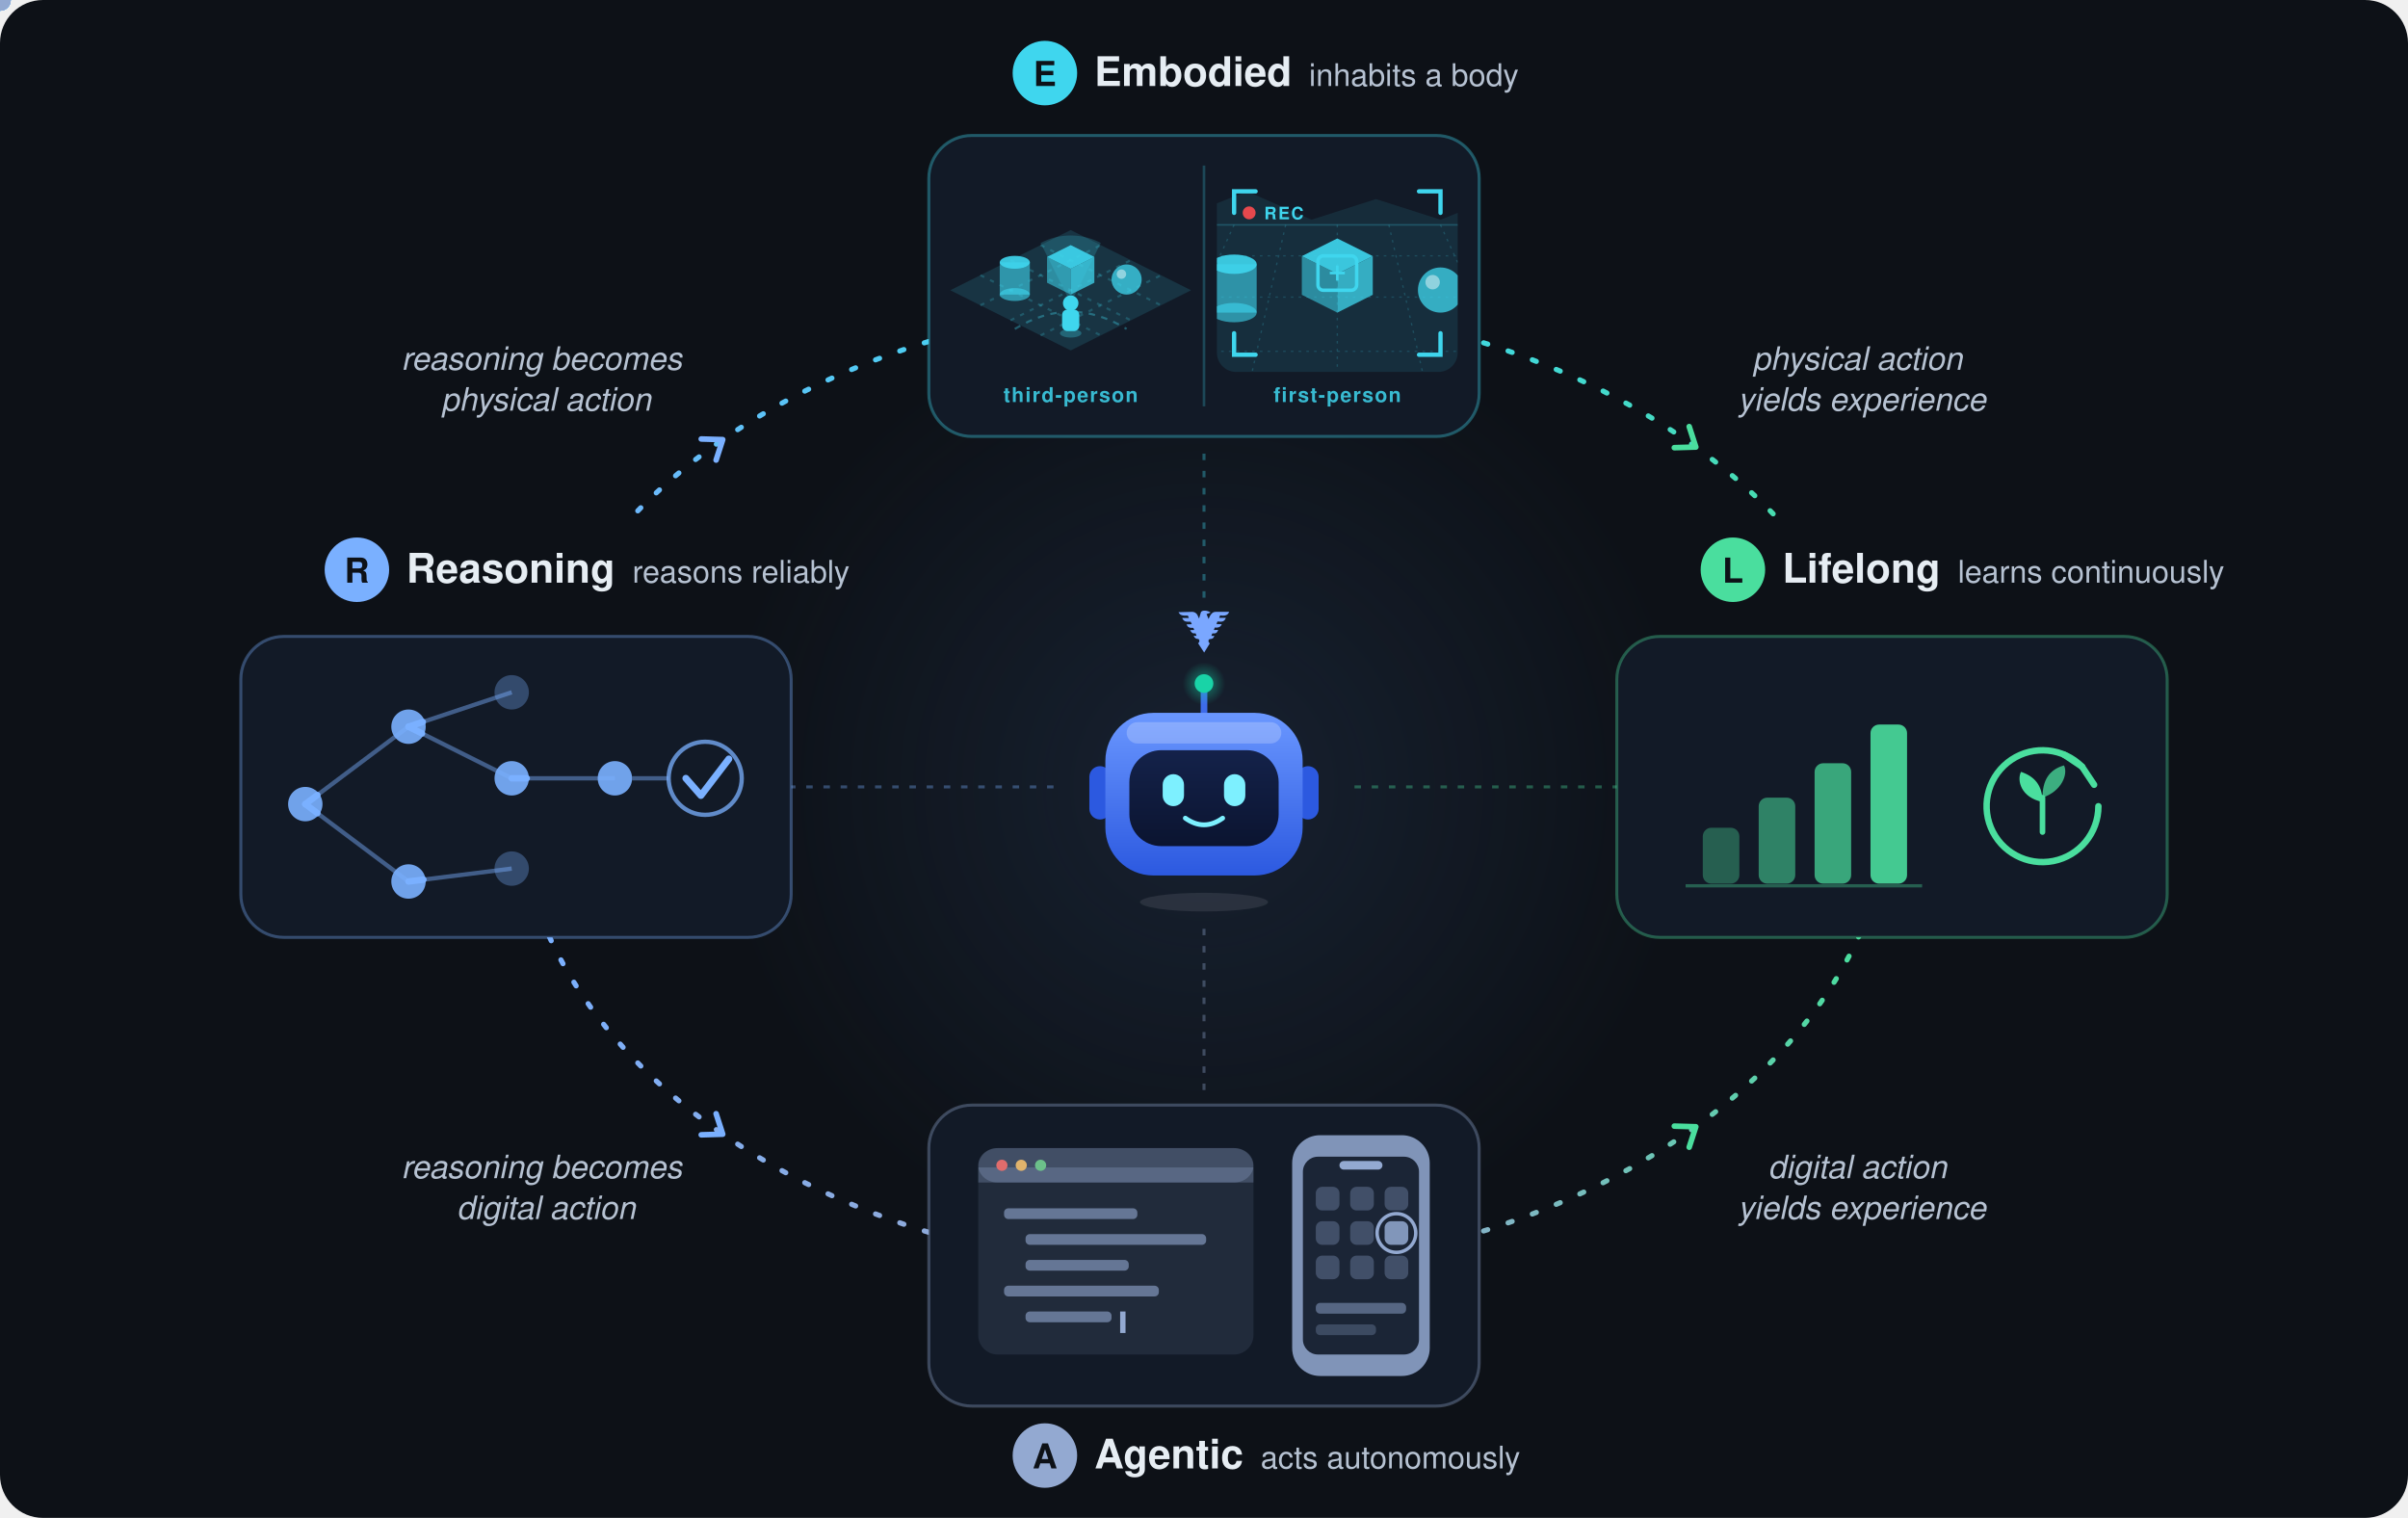
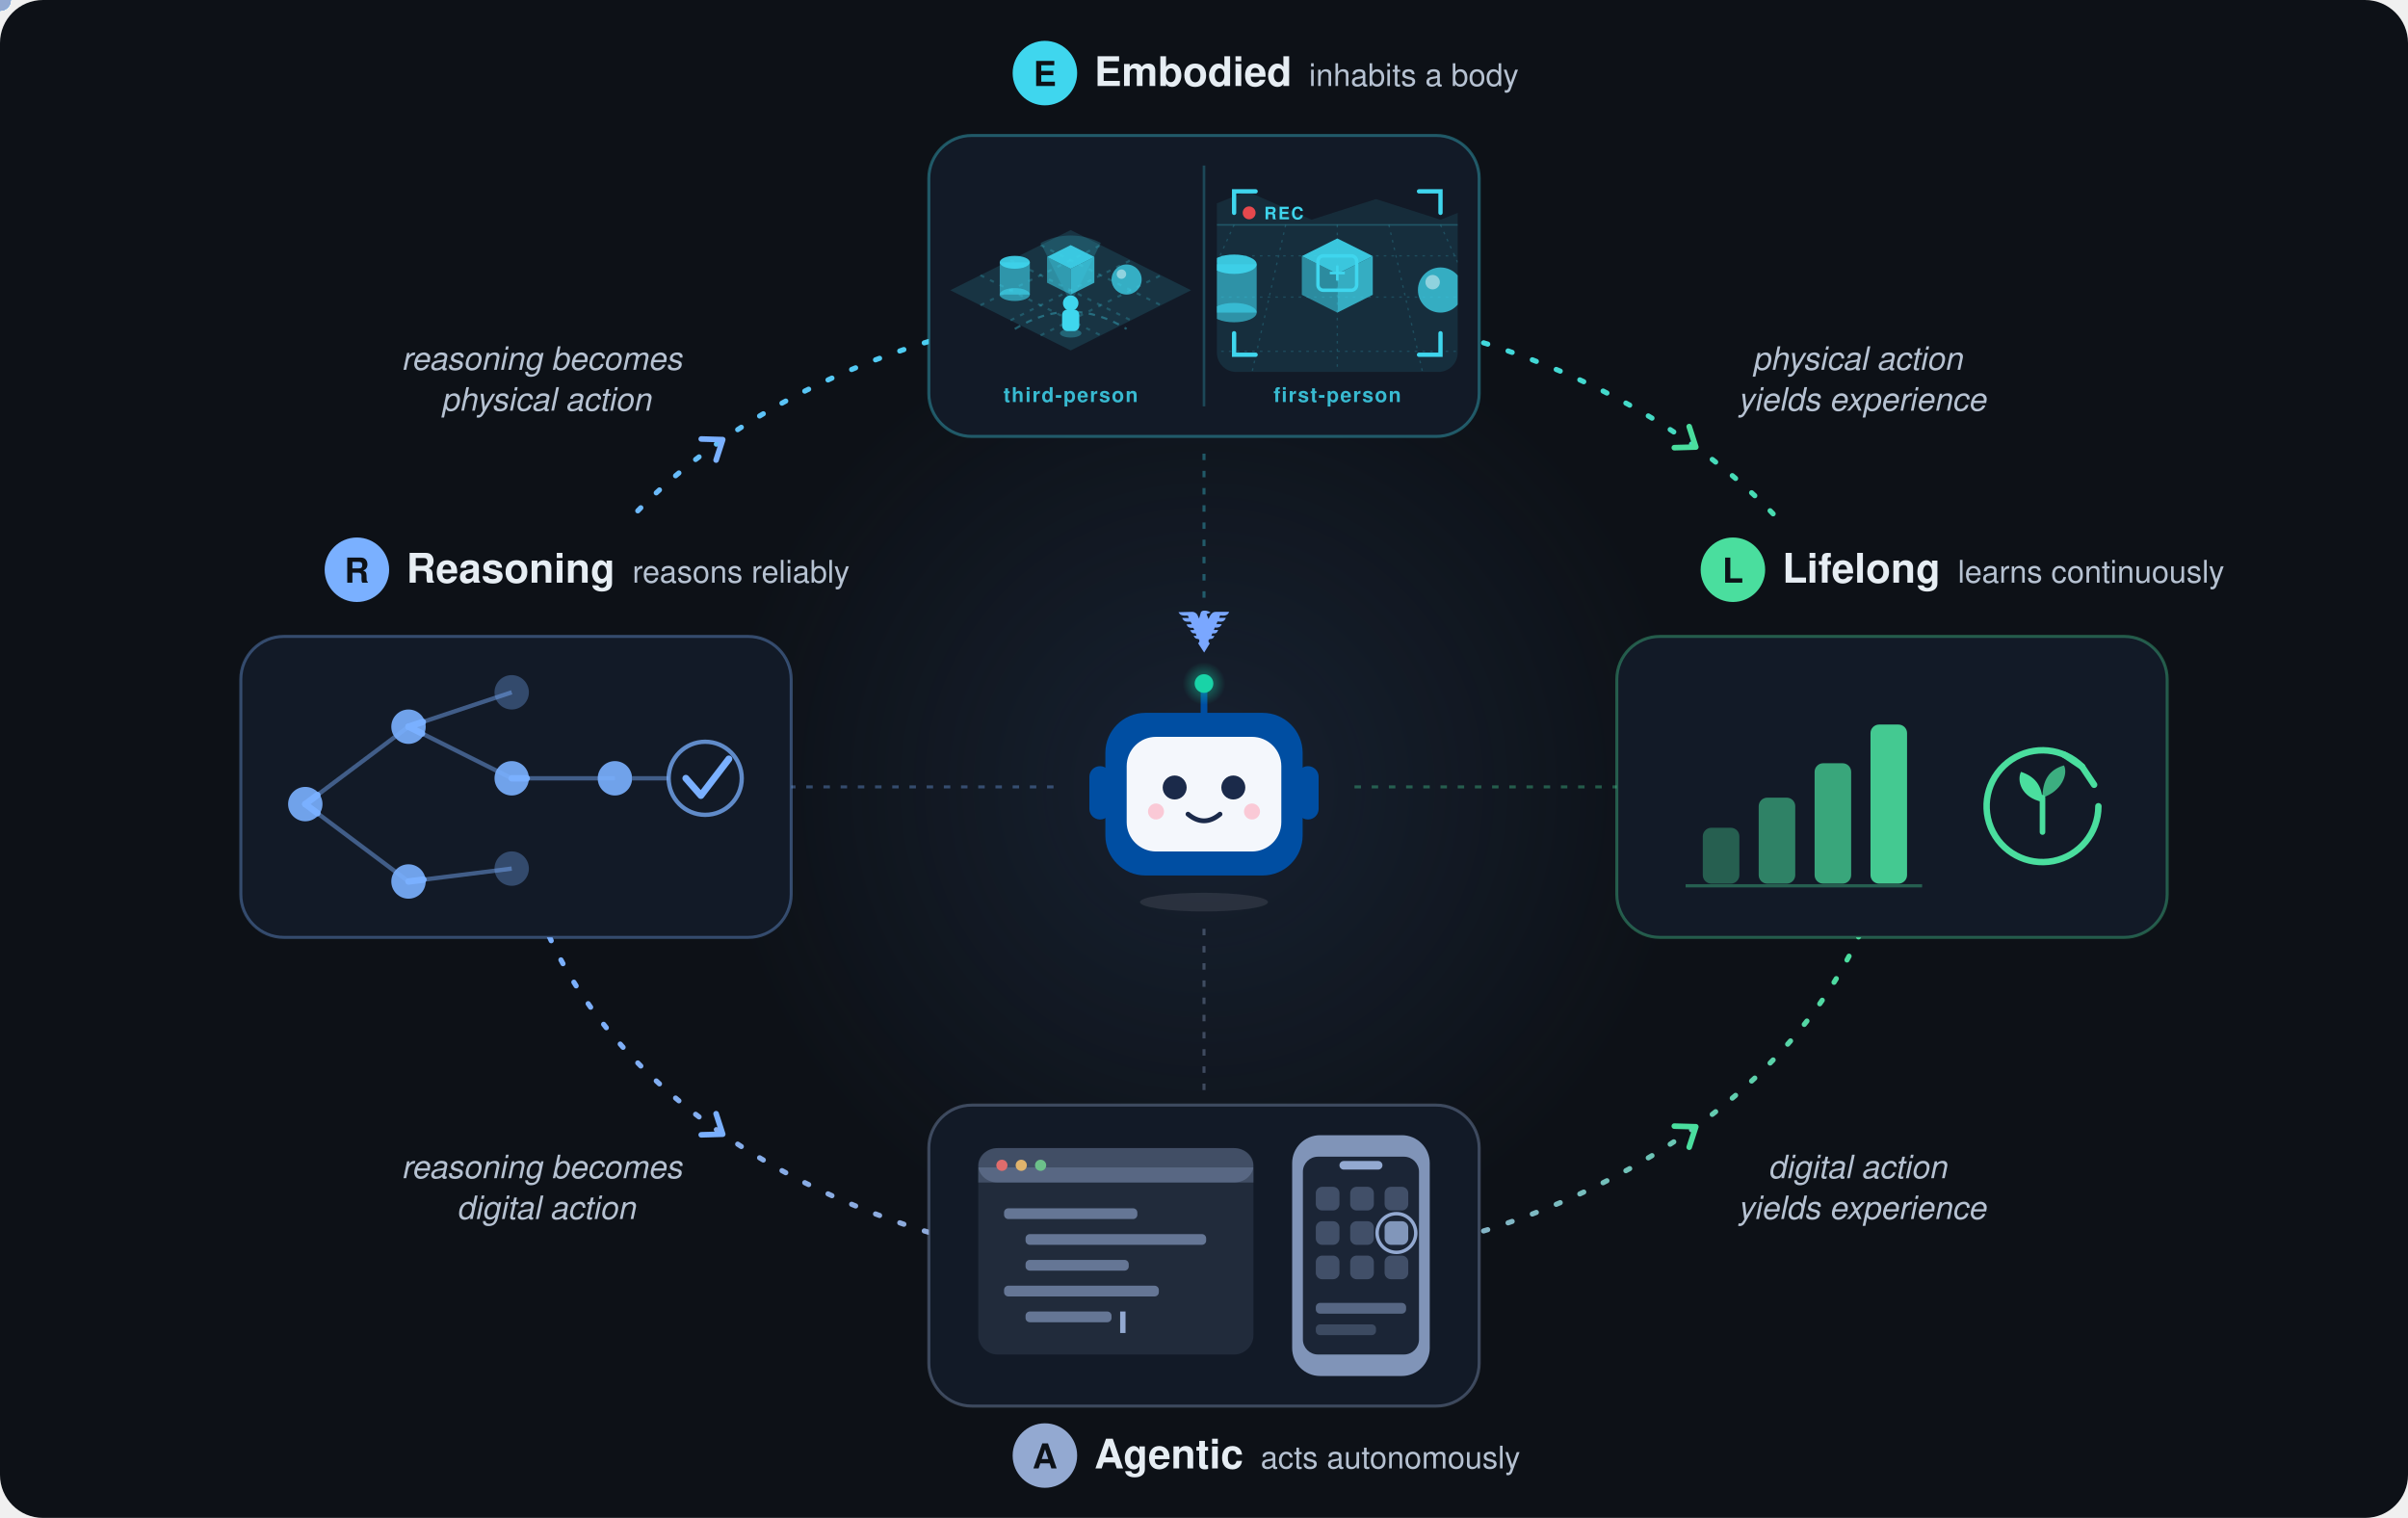
<svg xmlns="http://www.w3.org/2000/svg" width="1120" height="706" viewBox="0 0 1120 706" font-family="-apple-system, BlinkMacSystemFont, 'Segoe UI', 'Helvetica Neue', Helvetica, Arial, sans-serif">
  <style>
.halo{transform-box:fill-box;transform-origin:center;animation:halo 9s ease-in-out infinite}
@keyframes halo{0%,100%{transform:scale(1);opacity:1}50%{transform:scale(1.07);opacity:.8}}
.orbit{stroke-dasharray:2 10;animation:flow 14s linear infinite}
@keyframes flow{to{stroke-dashoffset:-240}}
.botf{animation:hover 4s ease-in-out infinite}
@keyframes hover{0%,100%{transform:translateY(0)}50%{transform:translateY(-7px)}}
.shadow{transform-box:fill-box;transform-origin:center;animation:shade 4s ease-in-out infinite}
@keyframes shade{0%,100%{transform:scale(1);opacity:1}50%{transform:scale(.86);opacity:.7}}
.tip{animation:tip 1.4s ease-in-out infinite}.tip2{animation-delay:.4s}
@keyframes tip{0%,100%{opacity:.5}50%{opacity:1}}
.blink{transform-box:fill-box;transform-origin:center;animation:blink 4s ease-in-out infinite}
@keyframes blink{0%,92%,100%{transform:scaleY(1)}95%,97%{transform:scaleY(.15)}}
.zone{transform-box:fill-box;transform-origin:center;animation:breathe 4s ease-in-out infinite}
@keyframes breathe{0%,100%{transform:scale(1)}50%{transform:scale(1.025)}}
.r-node{transform-box:fill-box;transform-origin:center;opacity:.9;animation:node 4.2s ease-in-out infinite}
.r-dead{opacity:.32;animation-name:dead}
@keyframes node{0%,12%,40%,100%{transform:scale(1)}24%{transform:scale(1.45)}}
@keyframes dead{0%,12%,100%{transform:scale(1);opacity:.32}24%{transform:scale(1.3);opacity:.7}}
.r-edge{stroke-width:2;stroke-opacity:.45}
.r-sig{stroke-width:3;stroke-dasharray:7 60;animation:sig 4.2s linear infinite}
@keyframes sig{from{stroke-dashoffset:67}to{stroke-dashoffset:0}}
.r-goal{transform-box:fill-box;transform-origin:center;opacity:.75;animation:goal 4.2s ease-out infinite}
@keyframes goal{0%,60%,100%{transform:scale(1);opacity:.75}72%{transform:scale(1.25);opacity:.25}}
.r-check{transform-box:fill-box;transform-origin:center;animation:check 4.2s ease-out infinite}
@keyframes check{0%,58%,100%{transform:scale(1)}66%{transform:scale(1.25)}}
.e-walk{animation:walk 14s ease-in-out infinite alternate}
@keyframes walk{from{transform:translateX(-26px)}to{transform:translateX(26px)}}
.e-pan{animation:pan 14s ease-in-out infinite alternate}
.e-zoom{animation:zoom 14s ease-in-out infinite alternate}
@keyframes zoom{0%,100%{transform:translateY(0) scale(1)}50%{transform:translateY(6px) scale(1.12)}}
@keyframes pan{from{transform:translateX(80px)}to{transform:translateX(-80px)}}
.e-far{animation:drift 14s ease-in-out infinite alternate}
@keyframes drift{from{transform:translateX(26px)}to{transform:translateX(-26px)}}
.e-focus{transform-box:fill-box;transform-origin:center;animation:focus 4s ease-in-out infinite}
@keyframes focus{0%,100%{transform:scale(1);opacity:.9}50%{transform:scale(.8);opacity:.55}}
.e-rec{animation:rec 1.2s step-end infinite}
@keyframes rec{0%,50%{opacity:1}51%,100%{opacity:.15}}
.a-line{transform-box:fill-box;transform-origin:left center;animation:type 4.5s ease-out infinite}
@keyframes type{0%,4%{transform:scaleX(0)}20%,85%{transform:scaleX(1)}100%{transform:scaleX(0)}}
.a-cursor{animation:cur 1s step-end infinite}
@keyframes cur{0%,50%{opacity:1}51%,100%{opacity:0}}
.a-app{animation:app 2.4s ease-in-out infinite}
@keyframes app{0%,100%{fill-opacity:.85}50%{fill-opacity:.45}}
.a-tap{transform-box:fill-box;transform-origin:center;animation:tap 2.4s ease-out infinite}
@keyframes tap{0%{transform:scale(.3);opacity:.9}60%,100%{transform:scale(1.9);opacity:0}}
.l-bar{transform-box:fill-box;transform-origin:center bottom;animation:grow 4.8s ease-out infinite}
@keyframes grow{0%,4%{transform:scaleY(.12)}26%,86%{transform:scaleY(1)}100%{transform:scaleY(.12)}}
.l-trend{stroke-dasharray:110;stroke-dashoffset:110;animation:draw 4.8s ease-out infinite}
@keyframes draw{0%,22%{stroke-dashoffset:110}48%,86%{stroke-dashoffset:0}100%{stroke-dashoffset:110}}
.l-head{opacity:0;animation:head 4.8s ease-out infinite}
@keyframes head{0%,44%{opacity:0}50%,86%{opacity:1}100%{opacity:0}}
.l-dot{transform-box:fill-box;transform-origin:center;opacity:0;animation:dot 4.8s ease-out infinite}
@keyframes dot{0%,20%{opacity:0;transform:scale(.4)}30%,86%{opacity:1;transform:scale(1)}100%{opacity:0}}
.l-loop{transform-origin:0 0;animation:spin 6s linear infinite}
@keyframes spin{to{transform:rotate(360deg)}}
.l-sprout{transform-origin:0 12px;animation:sprout 4.8s ease-in-out infinite}
@keyframes sprout{0%,100%{transform:scale(.85)}50%{transform:scale(1.08)}}
@media (prefers-reduced-motion: reduce){*{animation:none!important}}
</style>
  <defs>
    <radialGradient id="glow">
      <stop offset="0" stop-color="#3B5B8C" stop-opacity="0.22" />
      <stop offset="1" stop-color="#3B5B8C" stop-opacity="0" />
    </radialGradient>
  </defs>
  <rect width="1120" height="706" rx="20" fill="#0D1117" />
  <circle class="halo" cx="560" cy="366" r="225" fill="url(#glow)" />
  <mask id="titles" maskUnits="userSpaceOnUse" x="0" y="0" width="1120" height="706">
    <rect width="1120" height="706" fill="#fff" />
    <rect x="140" y="242" width="292" height="56" rx="12" fill="#000" />
    <rect x="460" y="11" width="273" height="56" rx="12" fill="#000" />
    <rect x="780" y="242" width="304" height="56" rx="12" fill="#000" />
    <rect x="460" y="654" width="277" height="46" rx="12" fill="#000" />
  </mask>
  <defs>
    <linearGradient id="f0" gradientUnits="userSpaceOnUse" x1="240" y1="366" x2="560" y2="140">
      <stop offset="0.15" stop-color="#7AB0FF" />
      <stop offset="0.85" stop-color="#3FD6EE" />
    </linearGradient>
    <linearGradient id="f1" gradientUnits="userSpaceOnUse" x1="560" y1="140" x2="880" y2="366">
      <stop offset="0.15" stop-color="#3FD6EE" />
      <stop offset="0.85" stop-color="#4ADE9E" />
    </linearGradient>
    <linearGradient id="f2" gradientUnits="userSpaceOnUse" x1="240" y1="366" x2="560" y2="592">
      <stop offset="0.15" stop-color="#7AB0FF" />
      <stop offset="0.85" stop-color="#93A9D1" />
    </linearGradient>
    <linearGradient id="f3" gradientUnits="userSpaceOnUse" x1="560" y1="592" x2="880" y2="366">
      <stop offset="0.15" stop-color="#93A9D1" />
      <stop offset="0.85" stop-color="#4ADE9E" />
    </linearGradient>
  </defs>
  <g mask="url(#titles)">
    <path class="orbit" d="M 240.0 366.0 A 320 226 0 0 1 560.0 140.0" fill="none" stroke="url(#f0)" stroke-width="2.4" stroke-linecap="round" />
    <circle r="5" fill="#7AB0FF">
      <animateMotion dur="5s" begin="0s" repeatCount="indefinite" path="M 240.0 366.0 A 320 226 0 0 1 560.0 140.0" />
    </circle>
    <circle r="5" fill="#7AB0FF">
      <animateMotion dur="5s" begin="-2.5s" repeatCount="indefinite" path="M 240.0 366.0 A 320 226 0 0 1 560.0 140.0" />
    </circle>
    <path class="orbit" d="M 560.0 140.0 A 320 226 0 0 1 880.0 366.0" fill="none" stroke="url(#f1)" stroke-width="2.4" stroke-linecap="round" />
    <circle r="5" fill="#3FD6EE">
      <animateMotion dur="5s" begin="0s" repeatCount="indefinite" path="M 560.0 140.0 A 320 226 0 0 1 880.0 366.0" />
    </circle>
    <circle r="5" fill="#3FD6EE">
      <animateMotion dur="5s" begin="-2.5s" repeatCount="indefinite" path="M 560.0 140.0 A 320 226 0 0 1 880.0 366.0" />
    </circle>
    <path class="orbit" d="M 240.0 366.0 A 320 226 0 0 0 560.0 592.0" fill="none" stroke="url(#f2)" stroke-width="2.4" stroke-linecap="round" />
    <circle r="5" fill="#7AB0FF">
      <animateMotion dur="5s" begin="0s" repeatCount="indefinite" path="M 240.0 366.0 A 320 226 0 0 0 560.0 592.0" />
    </circle>
    <circle r="5" fill="#7AB0FF">
      <animateMotion dur="5s" begin="-2.5s" repeatCount="indefinite" path="M 240.0 366.0 A 320 226 0 0 0 560.0 592.0" />
    </circle>
    <path class="orbit" d="M 560.0 592.0 A 320 226 0 0 0 880.0 366.0" fill="none" stroke="url(#f3)" stroke-width="2.4" stroke-linecap="round" />
    <circle r="5" fill="#93A9D1">
      <animateMotion dur="5s" begin="0s" repeatCount="indefinite" path="M 560.0 592.0 A 320 226 0 0 0 880.0 366.0" />
    </circle>
    <circle r="5" fill="#93A9D1">
      <animateMotion dur="5s" begin="-2.5s" repeatCount="indefinite" path="M 560.0 592.0 A 320 226 0 0 0 880.0 366.0" />
    </circle>
  </g>
  <path d="M -5 -6 L 3 0 L -5 6" transform="translate(333.7,206.2) rotate(-35.2)" fill="none" stroke="#7AB0FF" stroke-width="2.6" stroke-linecap="round" stroke-linejoin="round" />
  <text x="254" y="172" text-anchor="middle" font-size="15" font-style="italic" fill="#B6C2D2">
    <tspan x="254" dy="0">reasoning becomes</tspan>
    <tspan x="254" dy="19">physical action</tspan>
  </text>
  <path d="M -5 -6 L 3 0 L -5 6" transform="translate(786.3,206.2) rotate(35.2)" fill="none" stroke="#4ADE9E" stroke-width="2.6" stroke-linecap="round" stroke-linejoin="round" />
  <text x="866" y="172" text-anchor="middle" font-size="15" font-style="italic" fill="#B6C2D2">
    <tspan x="866" dy="0">physical action</tspan>
    <tspan x="866" dy="19">yields experience</tspan>
  </text>
  <path d="M -5 -6 L 3 0 L -5 6" transform="translate(333.7,525.8) rotate(35.2)" fill="none" stroke="#7AB0FF" stroke-width="2.6" stroke-linecap="round" stroke-linejoin="round" />
  <text x="254" y="548" text-anchor="middle" font-size="15" font-style="italic" fill="#B6C2D2">
    <tspan x="254" dy="0">reasoning becomes</tspan>
    <tspan x="254" dy="19">digital action</tspan>
  </text>
  <path d="M -5 -6 L 3 0 L -5 6" transform="translate(786.3,525.8) rotate(-35.2)" fill="none" stroke="#4ADE9E" stroke-width="2.6" stroke-linecap="round" stroke-linejoin="round" />
  <text x="866" y="548" text-anchor="middle" font-size="15" font-style="italic" fill="#B6C2D2">
    <tspan x="866" dy="0">digital action</tspan>
    <tspan x="866" dy="19">yields experience</tspan>
  </text>
  <path d="M 490 366 L 358 366" stroke="#7AB0FF" stroke-opacity="0.35" stroke-width="1.4" stroke-dasharray="3 5" fill="none" />
  <path d="M 560 278 L 560 209" stroke="#3FD6EE" stroke-opacity="0.35" stroke-width="1.4" stroke-dasharray="3 5" fill="none" />
  <path d="M 630 366 L 762 366" stroke="#4ADE9E" stroke-opacity="0.35" stroke-width="1.4" stroke-dasharray="3 5" fill="none" />
  <path d="M 560 432 L 560 512" stroke="#93A9D1" stroke-opacity="0.35" stroke-width="1.4" stroke-dasharray="3 5" fill="none" />
  <rect x="112" y="296" width="256" height="140" rx="20" fill="#121A27" stroke="#7AB0FF" stroke-opacity="0.35" stroke-width="1.4" />
  <g transform="translate(236,366)">
    <g class="zone">
      <line class="r-edge" x1="-94" y1="8" x2="-46" y2="-28" stroke="#7AB0FF" />
      <line class="r-sig" style="animation-delay:-0.00s" x1="-94" y1="8" x2="-46" y2="-28" stroke="#7AB0FF" stroke-linecap="round" />
      <line class="r-edge" x1="-94" y1="8" x2="-46" y2="44" stroke="#7AB0FF" />
      <line class="r-sig" style="animation-delay:-0.35s" x1="-94" y1="8" x2="-46" y2="44" stroke="#7AB0FF" stroke-linecap="round" />
      <line class="r-edge" x1="-46" y1="-28" x2="2" y2="-44" stroke="#7AB0FF" />
      <line class="r-sig" style="animation-delay:-0.70s" x1="-46" y1="-28" x2="2" y2="-44" stroke="#7AB0FF" stroke-linecap="round" />
      <line class="r-edge" x1="-46" y1="-28" x2="2" y2="-4" stroke="#7AB0FF" />
      <line class="r-sig" style="animation-delay:-1.05s" x1="-46" y1="-28" x2="2" y2="-4" stroke="#7AB0FF" stroke-linecap="round" />
      <line class="r-edge" x1="-46" y1="44" x2="2" y2="38" stroke="#7AB0FF" />
      <line class="r-sig" style="animation-delay:-1.40s" x1="-46" y1="44" x2="2" y2="38" stroke="#7AB0FF" stroke-linecap="round" />
      <line class="r-edge" x1="2" y1="-4" x2="50" y2="-4" stroke="#7AB0FF" />
      <line class="r-sig" style="animation-delay:-1.75s" x1="2" y1="-4" x2="50" y2="-4" stroke="#7AB0FF" stroke-linecap="round" />
      <circle class="r-node" style="animation-delay:0.00s" cx="-94" cy="8" r="8" fill="#7AB0FF" />
      <circle class="r-node" style="animation-delay:0.35s" cx="-46" cy="-28" r="8" fill="#7AB0FF" />
      <circle class="r-node" style="animation-delay:0.70s" cx="-46" cy="44" r="8" fill="#7AB0FF" />
      <circle class="r-node r-dead" style="animation-delay:1.05s" cx="2" cy="-44" r="8" fill="#7AB0FF" />
      <circle class="r-node" style="animation-delay:1.40s" cx="2" cy="-4" r="8" fill="#7AB0FF" />
      <circle class="r-node r-dead" style="animation-delay:1.75s" cx="2" cy="38" r="8" fill="#7AB0FF" />
      <circle class="r-node" style="animation-delay:2.10s" cx="50" cy="-4" r="8" fill="#7AB0FF" />
      <line class="r-edge" x1="58" y1="-4" x2="75" y2="-4" stroke="#7AB0FF" />
      <circle class="r-goal" cx="92" cy="-4" r="17" fill="none" stroke="#7AB0FF" stroke-width="2" />
      <path class="r-check" d="M 83 -4 L 90 4 L 103 -13" fill="none" stroke="#7AB0FF" stroke-width="3.2" stroke-linecap="round" stroke-linejoin="round" />
    </g>
  </g>
  <circle cx="166" cy="265" r="15" fill="#7AB0FF" />
  <text x="166" y="271" text-anchor="middle" font-size="16" font-weight="800" fill="#0D1117">R</text>
  <text x="189" y="271" font-size="19" font-weight="750" fill="#E6EDF3">Reasoning<tspan font-size="14.5" font-weight="400" fill="#B6C2D2" dx="8">reasons reliably</tspan>
  </text>
  <rect x="432" y="63" width="256" height="140" rx="20" fill="#121A27" stroke="#3FD6EE" stroke-opacity="0.35" stroke-width="1.4" />
  <g transform="translate(560,127)">
    <g class="zone">
      <defs>
        <clipPath id="e3">
          <rect x="-56" y="-46" width="112" height="92" rx="9" />
        </clipPath>
        <clipPath id="e1">
          <rect x="-56" y="-46" width="112" height="92" rx="9" />
        </clipPath>
      </defs>
      <g transform="translate(-62,0)">
        <g clip-path="url(#e3)">
          <g transform="translate(0,4)">
            <polygon points="0,-24 56,4 0,32 -56,4" fill="#3FD6EE" fill-opacity="0.14" />
            <line x1="-42.0" y1="-3.0" x2="14.0" y2="25.0" stroke="#3FD6EE" stroke-opacity="0.22" stroke-dasharray="2 3" />
            <line x1="-42.0" y1="11.0" x2="14.0" y2="-17.0" stroke="#3FD6EE" stroke-opacity="0.22" stroke-dasharray="2 3" />
            <line x1="-28.0" y1="-10.0" x2="28.0" y2="18.0" stroke="#3FD6EE" stroke-opacity="0.22" stroke-dasharray="2 3" />
            <line x1="-28.0" y1="18.0" x2="28.0" y2="-10.0" stroke="#3FD6EE" stroke-opacity="0.22" stroke-dasharray="2 3" />
            <line x1="-14.0" y1="-17.0" x2="42.0" y2="11.0" stroke="#3FD6EE" stroke-opacity="0.22" stroke-dasharray="2 3" />
            <line x1="-14.0" y1="25.0" x2="42.0" y2="-3.0" stroke="#3FD6EE" stroke-opacity="0.22" stroke-dasharray="2 3" />
            <path d="M -26 22 Q 0 6 26 22" fill="none" stroke="#3FD6EE" stroke-opacity="0.35" stroke-dasharray="3 3" />
            <rect x="-33.0" y="-9.0" width="14.0" height="15.0" fill="#3FD6EE" fill-opacity="0.6" />
            <ellipse cx="-26" cy="6.0" rx="7.0" ry="3.0" fill="#3FD6EE" fill-opacity="0.6" />
            <ellipse cx="-26" cy="-9.0" rx="7.0" ry="3.0" fill="#3FD6EE" fill-opacity="0.9" />
            <polygon points="0.0,-17.0 11.0,-11.5 0.0,-6.0 -11.0,-11.5" fill="#3FD6EE" fill-opacity="0.9" />
            <polygon points="-11.0,-11.5 0.0,-6.0 0.0,6.0 -11.0,0.5" fill="#3FD6EE" fill-opacity="0.55" />
            <polygon points="0.0,-6.0 11.0,-11.5 11.0,0.5 0.0,6.0" fill="#3FD6EE" fill-opacity="0.75" />
            <circle cx="26" cy="-1.0" r="7.0" fill="#3FD6EE" fill-opacity="0.75" />
            <circle cx="23.6" cy="-3.5" r="2.2" fill="#FFFFFF" fill-opacity="0.45" />
            <g transform="translate(0,22)">
              <g>
                <path d="M 0 -12 L -14 -40 A 30 30 0 0 1 14 -40 Z" fill="#3FD6EE" fill-opacity="0.2" />
                <ellipse cx="0" cy="2" rx="5" ry="2" fill="#3FD6EE" fill-opacity="0.3" />
                <rect x="-4" y="-9" width="8" height="10" rx="2.5" fill="#3FD6EE" />
                <circle cx="0" cy="-12" r="3.6" fill="#3FD6EE" />
                <animateMotion path="M -26 0 Q 0 -16 26 0" dur="28s" repeatCount="indefinite" keyPoints="0;1;0" keyTimes="0;0.5;1" calcMode="spline" keySplines=".42 0 .58 1;.42 0 .58 1" />
              </g>
            </g>
          </g>
        </g>
        <text x="0" y="60" text-anchor="middle" font-size="9.5" font-weight="600" letter-spacing=".6" fill="#3FD6EE" fill-opacity="0.85">third-person</text>
      </g>
      <g transform="translate(62,0)">
        <g clip-path="url(#e1)">
          <g transform="translate(0,-2) scale(0.6)">
            <g class="e-far">
              <line x1="-220" y1="-34" x2="220" y2="-34" stroke="#3FD6EE" stroke-opacity="0.25" stroke-width="1.2" />
              <path d="M -220 -34 L -170 -54 L -120 -40 L -70 -60 L -20 -38 L 30 -54 L 80 -38 L 130 -58 L 180 -40 L 220 -34 Z" fill="#3FD6EE" fill-opacity="0.10" />
            </g>
            <g class="e-zoom">
              <g class="e-pan">
                <rect x="-240" y="-34" width="480" height="140" fill="#3FD6EE" fill-opacity="0.11" />
                <line x1="-240" y1="-34" x2="-432.0" y2="106" stroke="#3FD6EE" stroke-opacity="0.2" stroke-dasharray="2 4" />
                <line x1="-200" y1="-34" x2="-360.0" y2="106" stroke="#3FD6EE" stroke-opacity="0.2" stroke-dasharray="2 4" />
                <line x1="-160" y1="-34" x2="-288.0" y2="106" stroke="#3FD6EE" stroke-opacity="0.2" stroke-dasharray="2 4" />
                <line x1="-120" y1="-34" x2="-216.0" y2="106" stroke="#3FD6EE" stroke-opacity="0.2" stroke-dasharray="2 4" />
                <line x1="-80" y1="-34" x2="-144.0" y2="106" stroke="#3FD6EE" stroke-opacity="0.2" stroke-dasharray="2 4" />
                <line x1="-40" y1="-34" x2="-72.0" y2="106" stroke="#3FD6EE" stroke-opacity="0.2" stroke-dasharray="2 4" />
                <line x1="0" y1="-34" x2="0.0" y2="106" stroke="#3FD6EE" stroke-opacity="0.2" stroke-dasharray="2 4" />
                <line x1="40" y1="-34" x2="72.0" y2="106" stroke="#3FD6EE" stroke-opacity="0.2" stroke-dasharray="2 4" />
                <line x1="80" y1="-34" x2="144.0" y2="106" stroke="#3FD6EE" stroke-opacity="0.2" stroke-dasharray="2 4" />
                <line x1="120" y1="-34" x2="216.0" y2="106" stroke="#3FD6EE" stroke-opacity="0.2" stroke-dasharray="2 4" />
                <line x1="160" y1="-34" x2="288.0" y2="106" stroke="#3FD6EE" stroke-opacity="0.2" stroke-dasharray="2 4" />
                <line x1="200" y1="-34" x2="360.0" y2="106" stroke="#3FD6EE" stroke-opacity="0.2" stroke-dasharray="2 4" />
                <line x1="240" y1="-34" x2="432.0" y2="106" stroke="#3FD6EE" stroke-opacity="0.2" stroke-dasharray="2 4" />
                <line x1="-240" y1="-10" x2="240" y2="-10" stroke="#3FD6EE" stroke-opacity="0.18" stroke-dasharray="2 4" />
                <line x1="-240" y1="22" x2="240" y2="22" stroke="#3FD6EE" stroke-opacity="0.18" stroke-dasharray="2 4" />
                <line x1="-240" y1="64" x2="240" y2="64" stroke="#3FD6EE" stroke-opacity="0.18" stroke-dasharray="2 4" />
                <rect x="-97.5" y="-3.5" width="35.0" height="37.5" fill="#3FD6EE" fill-opacity="0.6" />
                <ellipse cx="-80" cy="34.0" rx="17.5" ry="7.5" fill="#3FD6EE" fill-opacity="0.6" />
                <ellipse cx="-80" cy="-3.5" rx="17.5" ry="7.5" fill="#3FD6EE" fill-opacity="0.9" />
                <polygon points="0.0,-23.5 27.5,-9.8 0.0,4.0 -27.5,-9.8" fill="#3FD6EE" fill-opacity="0.9" />
                <polygon points="-27.5,-9.8 0.0,4.0 0.0,34.0 -27.5,20.2" fill="#3FD6EE" fill-opacity="0.55" />
                <polygon points="0.0,4.0 27.5,-9.8 27.5,20.2 0.0,34.0" fill="#3FD6EE" fill-opacity="0.75" />
                <circle cx="80" cy="16.5" r="17.5" fill="#3FD6EE" fill-opacity="0.75" />
                <circle cx="73.9" cy="10.4" r="5.6" fill="#FFFFFF" fill-opacity="0.45" />
              </g>
            </g>
          </g>
        </g>
        <path d="M -48 -28 L -48 -38 L -38 -38" stroke="#3FD6EE" stroke-width="2" fill="none" stroke-linecap="round" />
        <path d="M -48 28 L -48 38 L -38 38" stroke="#3FD6EE" stroke-width="2" fill="none" stroke-linecap="round" />
        <path d="M 48 -28 L 48 -38 L 38 -38" stroke="#3FD6EE" stroke-width="2" fill="none" stroke-linecap="round" />
        <path d="M 48 28 L 48 38 L 38 38" stroke="#3FD6EE" stroke-width="2" fill="none" stroke-linecap="round" />
        <rect class="e-focus" x="-9" y="-8" width="18" height="16" rx="2.5" fill="none" stroke="#3FD6EE" stroke-width="1.6" />
        <line x1="-3.5" y1="0" x2="3.5" y2="0" stroke="#3FD6EE" stroke-width="1.2" />
        <line x1="0" y1="-3.5" x2="0" y2="3.5" stroke="#3FD6EE" stroke-width="1.2" />
        <circle class="e-rec" cx="-41" cy="-28" r="3" fill="#E5484D" />
        <text x="-34" y="-25" font-size="8" font-weight="700" letter-spacing=".8" fill="#3FD6EE">REC</text>
        <text x="0" y="60" text-anchor="middle" font-size="9.5" font-weight="600" letter-spacing=".6" fill="#3FD6EE" fill-opacity="0.85">first-person</text>
      </g>
      <line x1="0" y1="-50" x2="0" y2="62" stroke="#3FD6EE" stroke-opacity="0.25" stroke-width="1.2" />
    </g>
  </g>
  <circle cx="486" cy="34" r="15" fill="#3FD6EE" />
  <text x="486" y="40" text-anchor="middle" font-size="16" font-weight="800" fill="#0D1117">E</text>
  <text x="509" y="40" font-size="19" font-weight="750" fill="#E6EDF3">Embodied<tspan font-size="14.5" font-weight="400" fill="#B6C2D2" dx="8">inhabits a body</tspan>
  </text>
  <rect x="752" y="296" width="256" height="140" rx="20" fill="#121A27" stroke="#4ADE9E" stroke-opacity="0.35" stroke-width="1.4" />
  <g transform="translate(888,381)">
    <g class="zone">
      <rect class="l-bar" style="animation-delay:0.00s" x="-96" y="4" width="17" height="26" rx="4" fill="#4ADE9E" fill-opacity="0.35" />
      <rect class="l-bar" style="animation-delay:0.40s" x="-70" y="-10" width="17" height="40" rx="4" fill="#4ADE9E" fill-opacity="0.53" />
      <rect class="l-bar" style="animation-delay:0.80s" x="-44" y="-26" width="17" height="56" rx="4" fill="#4ADE9E" fill-opacity="0.71" />
      <rect class="l-bar" style="animation-delay:1.20s" x="-18" y="-44" width="17" height="74" rx="4" fill="#4ADE9E" fill-opacity="0.89" />
      <line x1="-104" y1="31" x2="6" y2="31" stroke="#4ADE9E" stroke-opacity="0.35" stroke-width="1.5" />
      <defs>
        <linearGradient id="ltrend" gradientUnits="userSpaceOnUse" x1="-87.5" y1="-8" x2="-9.5" y2="-56">
          <stop offset="0" stop-color="#1F7A5C" />
          <stop offset="1" stop-color="#5BF0B0" />
        </linearGradient>
      </defs>
      <path class="l-trend" d="M -87.5 -8 C -78 -12, -70 -17, -61.5 -22 S -44 -32, -35.5 -38 S -18 -50, -9.5 -56" fill="none" stroke="url(#ltrend)" stroke-width="2.6" stroke-linecap="round" />
      <circle class="l-dot" style="animation-delay:0.00s" cx="-87.5" cy="-8" r="3.4" fill="#1F7A5C" />
      <circle class="l-dot" style="animation-delay:0.40s" cx="-61.5" cy="-22" r="3.4" fill="#33A178" />
      <circle class="l-dot" style="animation-delay:0.80s" cx="-35.5" cy="-38" r="3.4" fill="#47C994" />
      <circle class="l-dot" style="animation-delay:1.20s" cx="-9.5" cy="-56" r="3.4" fill="#5BF0B0" />
      <path class="l-head" d="M -15.5 -57 L -6 -60 L -9.5 -50.5" fill="none" stroke="#5BF0B0" stroke-width="2.6" stroke-linecap="round" stroke-linejoin="round" />
      <g transform="translate(62,-6)">
        <g class="l-loop">
          <path d="M 26 0 A 26 26 0 1 1 18.4 -18.4" fill="none" stroke="#4ADE9E" stroke-width="3" stroke-linecap="round" />
          <path d="M 18.4 -18.4 L 10 -24 M 18.4 -18.4 L 24 -10" stroke="#4ADE9E" stroke-width="3" stroke-linecap="round" />
        </g>
        <g class="l-sprout">
          <path d="M 0 12 L 0 -4" stroke="#4ADE9E" stroke-width="2.6" stroke-linecap="round" />
          <path d="M 0 -2 C -10 -4, -12 -12, -10 -16 C -4 -14, 0 -10, 0 -2 Z" fill="#4ADE9E" />
          <path d="M 0 -4 C 9 -7, 12 -15, 10 -19 C 3 -17, 0 -12, 0 -4 Z" fill="#4ADE9E" fill-opacity="0.75" />
        </g>
      </g>
    </g>
  </g>
  <circle cx="806" cy="265" r="15" fill="#4ADE9E" />
  <text x="806" y="271" text-anchor="middle" font-size="16" font-weight="800" fill="#0D1117">L</text>
  <text x="829" y="271" font-size="19" font-weight="750" fill="#E6EDF3">Lifelong<tspan font-size="14.5" font-weight="400" fill="#B6C2D2" dx="8">learns continuously</tspan>
  </text>
  <rect x="432" y="514" width="256" height="140" rx="20" fill="#121A27" stroke="#93A9D1" stroke-opacity="0.35" stroke-width="1.4" />
  <g transform="translate(567,586)">
    <g class="zone">
      <g transform="translate(-112,-52)">
        <rect width="128" height="96" rx="9" fill="#93A9D1" fill-opacity="0.12" />
        <rect width="128" height="16" rx="9" fill="#93A9D1" fill-opacity="0.28" />
        <rect y="9" width="128" height="7" fill="#93A9D1" fill-opacity="0.28" />
        <circle cx="11" cy="8" r="2.6" fill="#e06c6c" />
        <circle cx="20" cy="8" r="2.6" fill="#e0b36c" />
        <circle cx="29" cy="8" r="2.6" fill="#6cc08a" />
        <rect class="a-line" style="animation-delay:0.00s" x="12" y="28" width="62" height="5" rx="2" fill="#93A9D1" fill-opacity="0.6" />
        <rect class="a-line" style="animation-delay:0.45s" x="22" y="40" width="84" height="5" rx="2" fill="#93A9D1" fill-opacity="0.6" />
        <rect class="a-line" style="animation-delay:0.90s" x="22" y="52" width="48" height="5" rx="2" fill="#93A9D1" fill-opacity="0.6" />
        <rect class="a-line" style="animation-delay:1.35s" x="12" y="64" width="72" height="5" rx="2" fill="#93A9D1" fill-opacity="0.6" />
        <rect class="a-line" style="animation-delay:1.80s" x="22" y="76" width="40" height="5" rx="2" fill="#93A9D1" fill-opacity="0.6" />
        <rect class="a-cursor" x="66" y="76" width="2.5" height="10" fill="#93A9D1" />
      </g>
      <g transform="translate(34,-58)">
        <rect width="64" height="112" rx="13" fill="#93A9D1" fill-opacity="0.85" />
        <rect x="5" y="10" width="54" height="92" rx="7" fill="#1B2536" />
        <rect x="22" y="12" width="20" height="4" rx="2" fill="#93A9D1" />
        <rect class="app" x="11" y="24" width="11" height="11" rx="3" fill="#93A9D1" fill-opacity="0.32" />
        <rect class="app" x="27" y="24" width="11" height="11" rx="3" fill="#93A9D1" fill-opacity="0.32" />
        <rect class="app" x="43" y="24" width="11" height="11" rx="3" fill="#93A9D1" fill-opacity="0.32" />
        <rect class="app" x="11" y="40" width="11" height="11" rx="3" fill="#93A9D1" fill-opacity="0.32" />
        <rect class="app" x="27" y="40" width="11" height="11" rx="3" fill="#93A9D1" fill-opacity="0.32" />
        <rect class="app a-app" x="43" y="40" width="11" height="11" rx="3" fill="#93A9D1" fill-opacity="0.85" />
        <rect class="app" x="11" y="56" width="11" height="11" rx="3" fill="#93A9D1" fill-opacity="0.32" />
        <rect class="app" x="27" y="56" width="11" height="11" rx="3" fill="#93A9D1" fill-opacity="0.32" />
        <rect class="app" x="43" y="56" width="11" height="11" rx="3" fill="#93A9D1" fill-opacity="0.32" />
        <circle class="a-tap" cx="48.5" cy="45.5" r="9" fill="none" stroke="#93A9D1" stroke-width="1.6" />
        <rect x="11" y="78" width="42" height="5" rx="2" fill="#93A9D1" fill-opacity="0.5" />
        <rect x="11" y="88" width="28" height="5" rx="2" fill="#93A9D1" fill-opacity="0.28" />
      </g>
    </g>
  </g>
  <circle cx="486" cy="677" r="15" fill="#93A9D1" />
  <text x="486" y="683" text-anchor="middle" font-size="16" font-weight="800" fill="#0D1117">A</text>
  <text x="509" y="683" font-size="19" font-weight="750" fill="#E6EDF3">Agentic<tspan font-size="14.5" font-weight="400" fill="#B6C2D2" dx="8">acts autonomously</tspan>
  </text>
  <g transform="translate(560,370) scale(0.62)">
    <defs>
-       <linearGradient id="botg" x1="0" y1="0" x2="0" y2="1">
-         <stop offset="0" stop-color="#6A97FF" />
-         <stop offset="1" stop-color="#2C59E0" />
-       </linearGradient>
-       <linearGradient id="visor" x1="0" y1="0" x2="0" y2="1">
-         <stop offset="0" stop-color="#14224A" />
-         <stop offset="1" stop-color="#0B1430" />
-       </linearGradient>
      <radialGradient id="tipg">
        <stop offset="0" stop-color="#19D3A7" stop-opacity=".55" />
        <stop offset="1" stop-color="#19D3A7" stop-opacity="0" />
      </radialGradient>
    </defs>
    <ellipse class="shadow" cx="0" cy="80" rx="48" ry="7" fill="#E6EDF3" fill-opacity="0.10" />
    <g class="botf">
      <g transform="translate(-198,-274.6) scale(0.9)">
        <g transform="translate(175, 118) scale(1.0225)">
          <path d="M44.147 66.457L39.167 58.858C40.697 58.071 40.507 55.615 39.197 55.411C37.739 55.183 36.578 55.113 35.554 52.82H37.927L37.198 50.831C34.484 51.069 33.93 50.315 32.643 48.195L36.034 48.079L35.348 46.348C31.653 46.52 30.678 45.614 29.756 43.508L34.061 43.357L33.129 41.298C28.72 41.421 27.787 41.297 26.17 38.315L31.647 38.288L30.875 36.327C25.883 36.542 24.636 36.054 23.223 33.557L34.444 33.273C36.079 33.232 37.946 34.346 38.634 35.83L39.983 38.741L41.403 33.841C42.135 31.316 47.652 32.232 49.428 33.912L46.091 35.119L47.724 39.095C48.907 36.326 50.357 33.272 53.476 33.272H64.484C63.637 35.704 61.593 36.917 57.148 36.13L56.367 38.189L61.856 38.172C60.543 41.235 59.085 41.62 55.002 41.156L54.149 43.215L58.519 43.357C57.678 45.298 56.157 46.458 52.783 46.054L52.073 48.059L55.553 48.043C54.555 50.482 53.911 51.026 50.74 50.884L50.013 52.872L52.519 52.881C51.466 55.004 51.154 55.256 48.905 55.455C47.568 55.574 46.972 57.714 48.752 58.983L44.147 66.457Z" fill="#7AA7FF" fill-rule="evenodd" />
        </g>
      </g>
-       <line x1="0" y1="-62" x2="0" y2="-80" stroke="#3E6BEA" stroke-width="5" stroke-linecap="round" />
+       <line x1="0" y1="-62" x2="0" y2="-80" stroke="#004EA2" stroke-width="5" stroke-linecap="round" />
      <circle class="tip" cx="0" cy="-84" r="16" fill="url(#tipg)" />
      <circle cx="0" cy="-84" r="7" fill="#19D3A7" />
-       <rect x="-86" y="-22" width="16" height="40" rx="8" fill="#2C59E0" />
-       <rect x="70" y="-22" width="16" height="40" rx="8" fill="#2C59E0" />
-       <rect x="-74" y="-62" width="148" height="122" rx="36" fill="url(#botg)" />
-       <rect x="-58" y="-55" width="116" height="16" rx="8" fill="#FFFFFF" fill-opacity="0.22" />
-       <rect x="-56" y="-34" width="112" height="72" rx="24" fill="url(#visor)" />
-       <rect class="blink" x="-31" y="-16" width="16" height="24" rx="8" fill="#7DF0FF" />
-       <rect class="blink" x="15" y="-16" width="16" height="24" rx="8" fill="#7DF0FF" />
-       <path d="M -14 17 Q 0 27 14 17" fill="none" stroke="#7DF0FF" stroke-width="3.6" stroke-linecap="round" />
+       <rect x="-86" y="-22" width="16" height="40" rx="8" fill="#004EA2" />
+       <rect x="70" y="-22" width="16" height="40" rx="8" fill="#004EA2" />
+       <rect x="-74" y="-62" width="148" height="122" rx="30" fill="#004EA2" />
+       <rect x="-58" y="-44" width="116" height="86" rx="22" fill="#F4F7FC" />
+       <circle class="blink" cx="-22" cy="-6" r="9" fill="#1B2A4A" />
+       <circle class="blink" cx="22" cy="-6" r="9" fill="#1B2A4A" />
+       <circle cx="-36" cy="12" r="6" fill="#FF9DB0" fill-opacity="0.5" />
+       <circle cx="36" cy="12" r="6" fill="#FF9DB0" fill-opacity="0.5" />
+       <path d="M -12 14 Q 0 24 12 14" fill="none" stroke="#1B2A4A" stroke-width="3.6" stroke-linecap="round" />
    </g>
  </g>
</svg>
